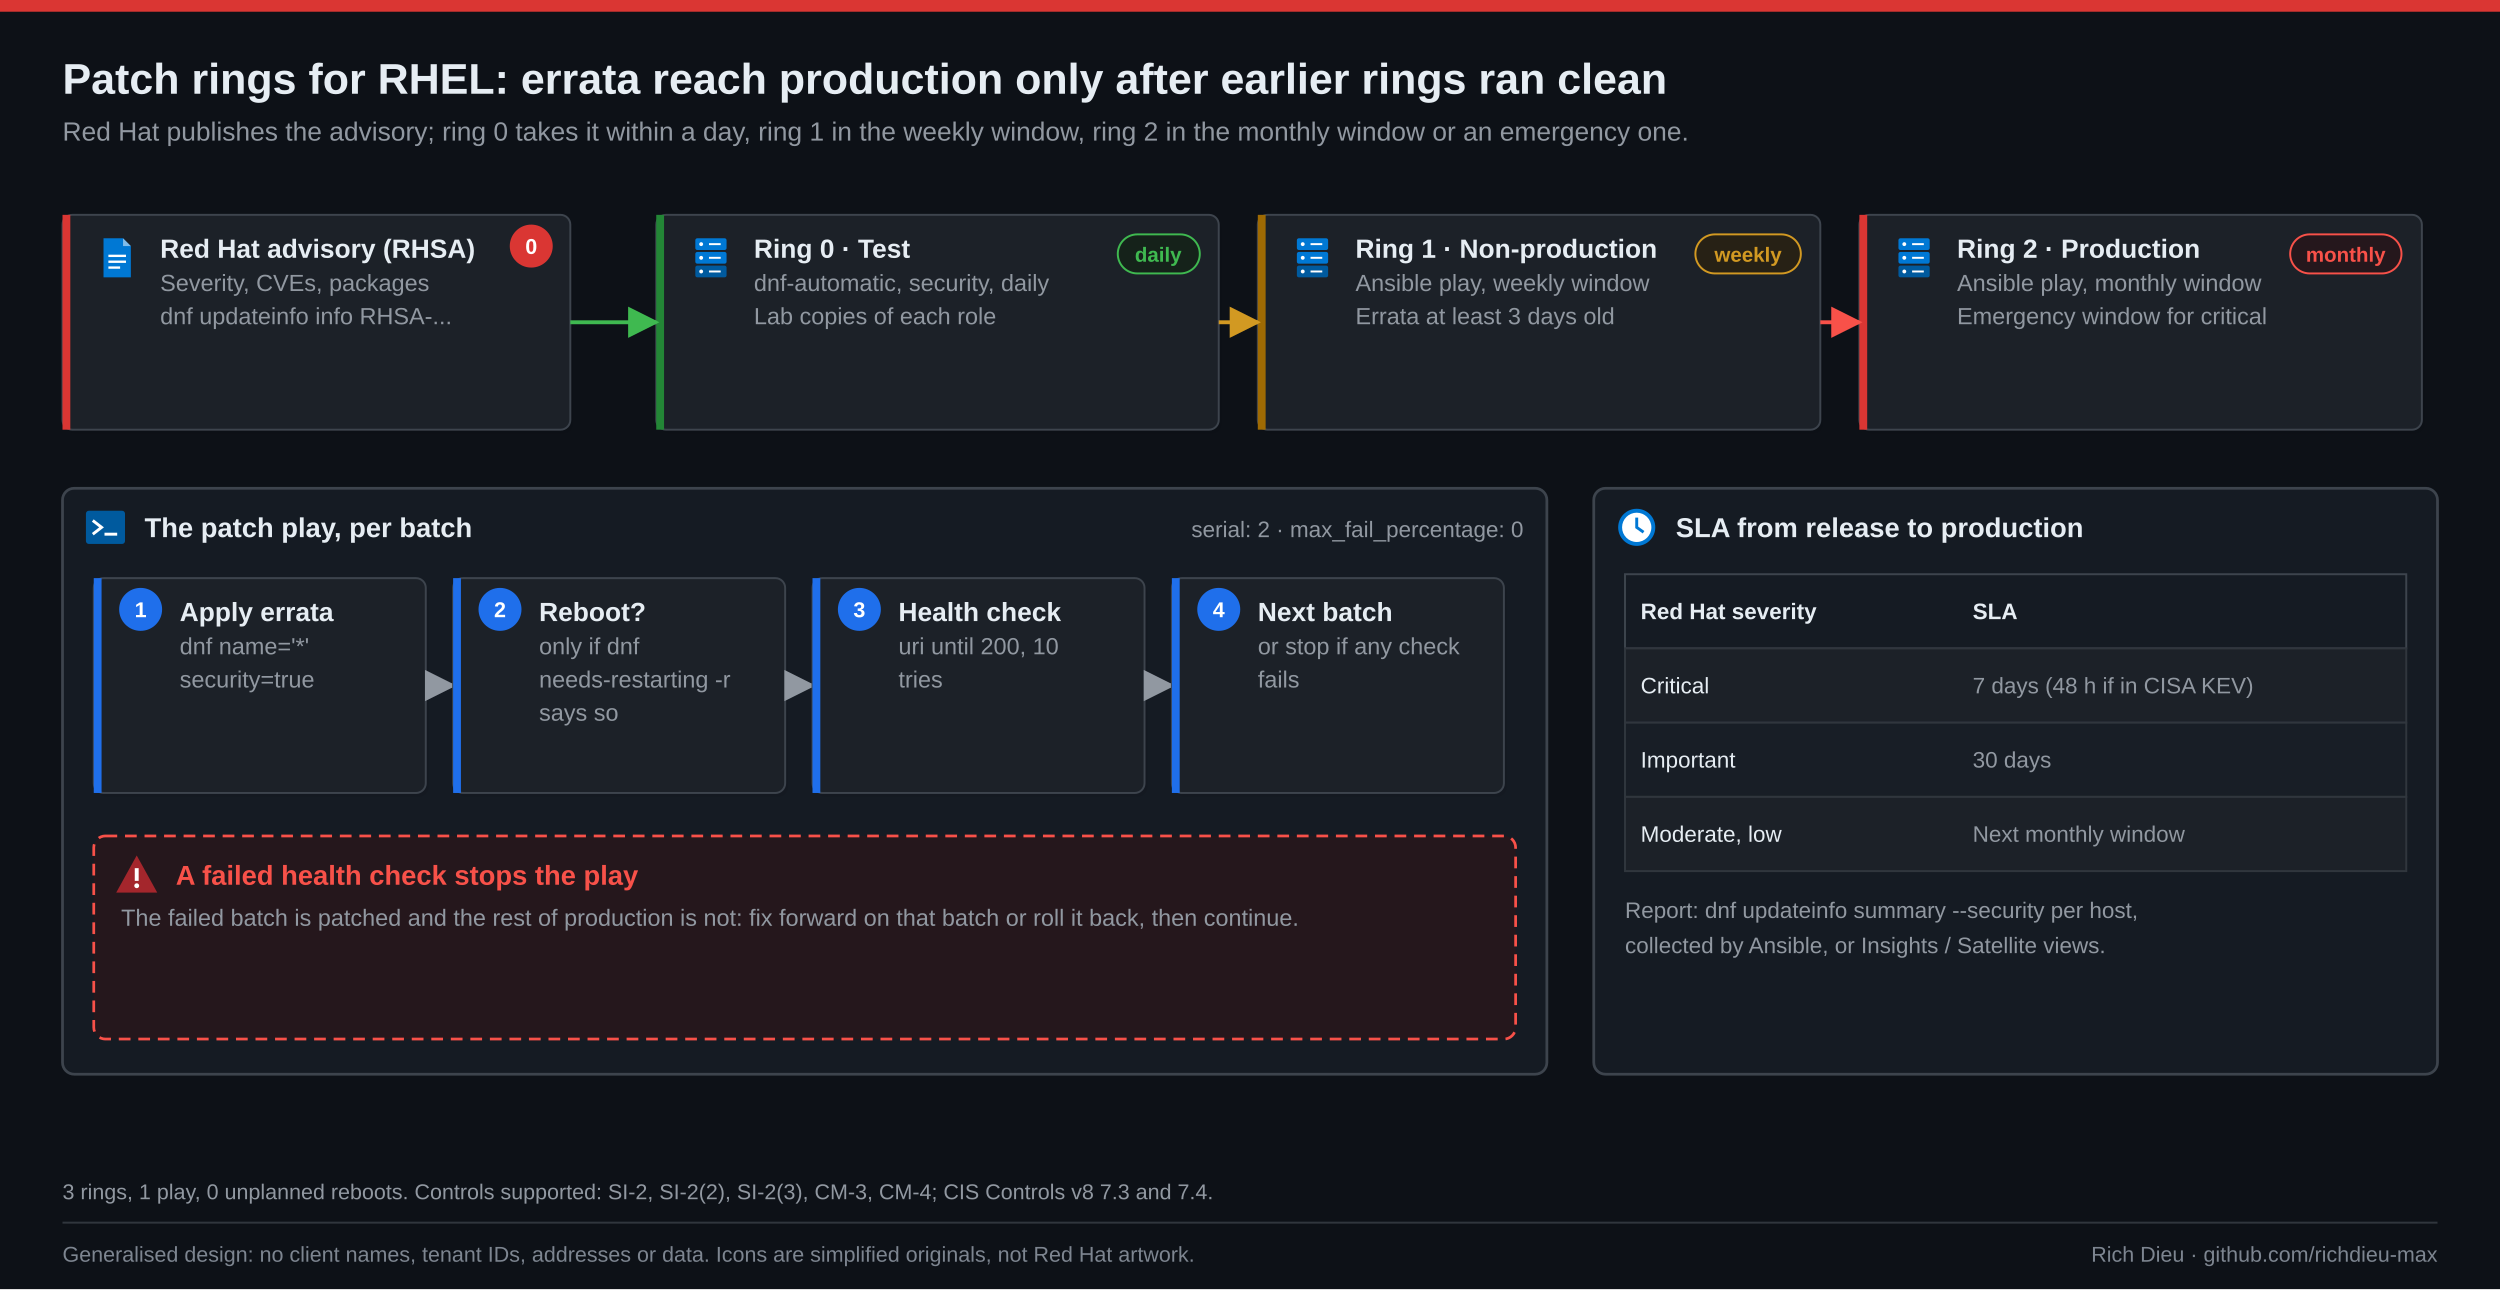
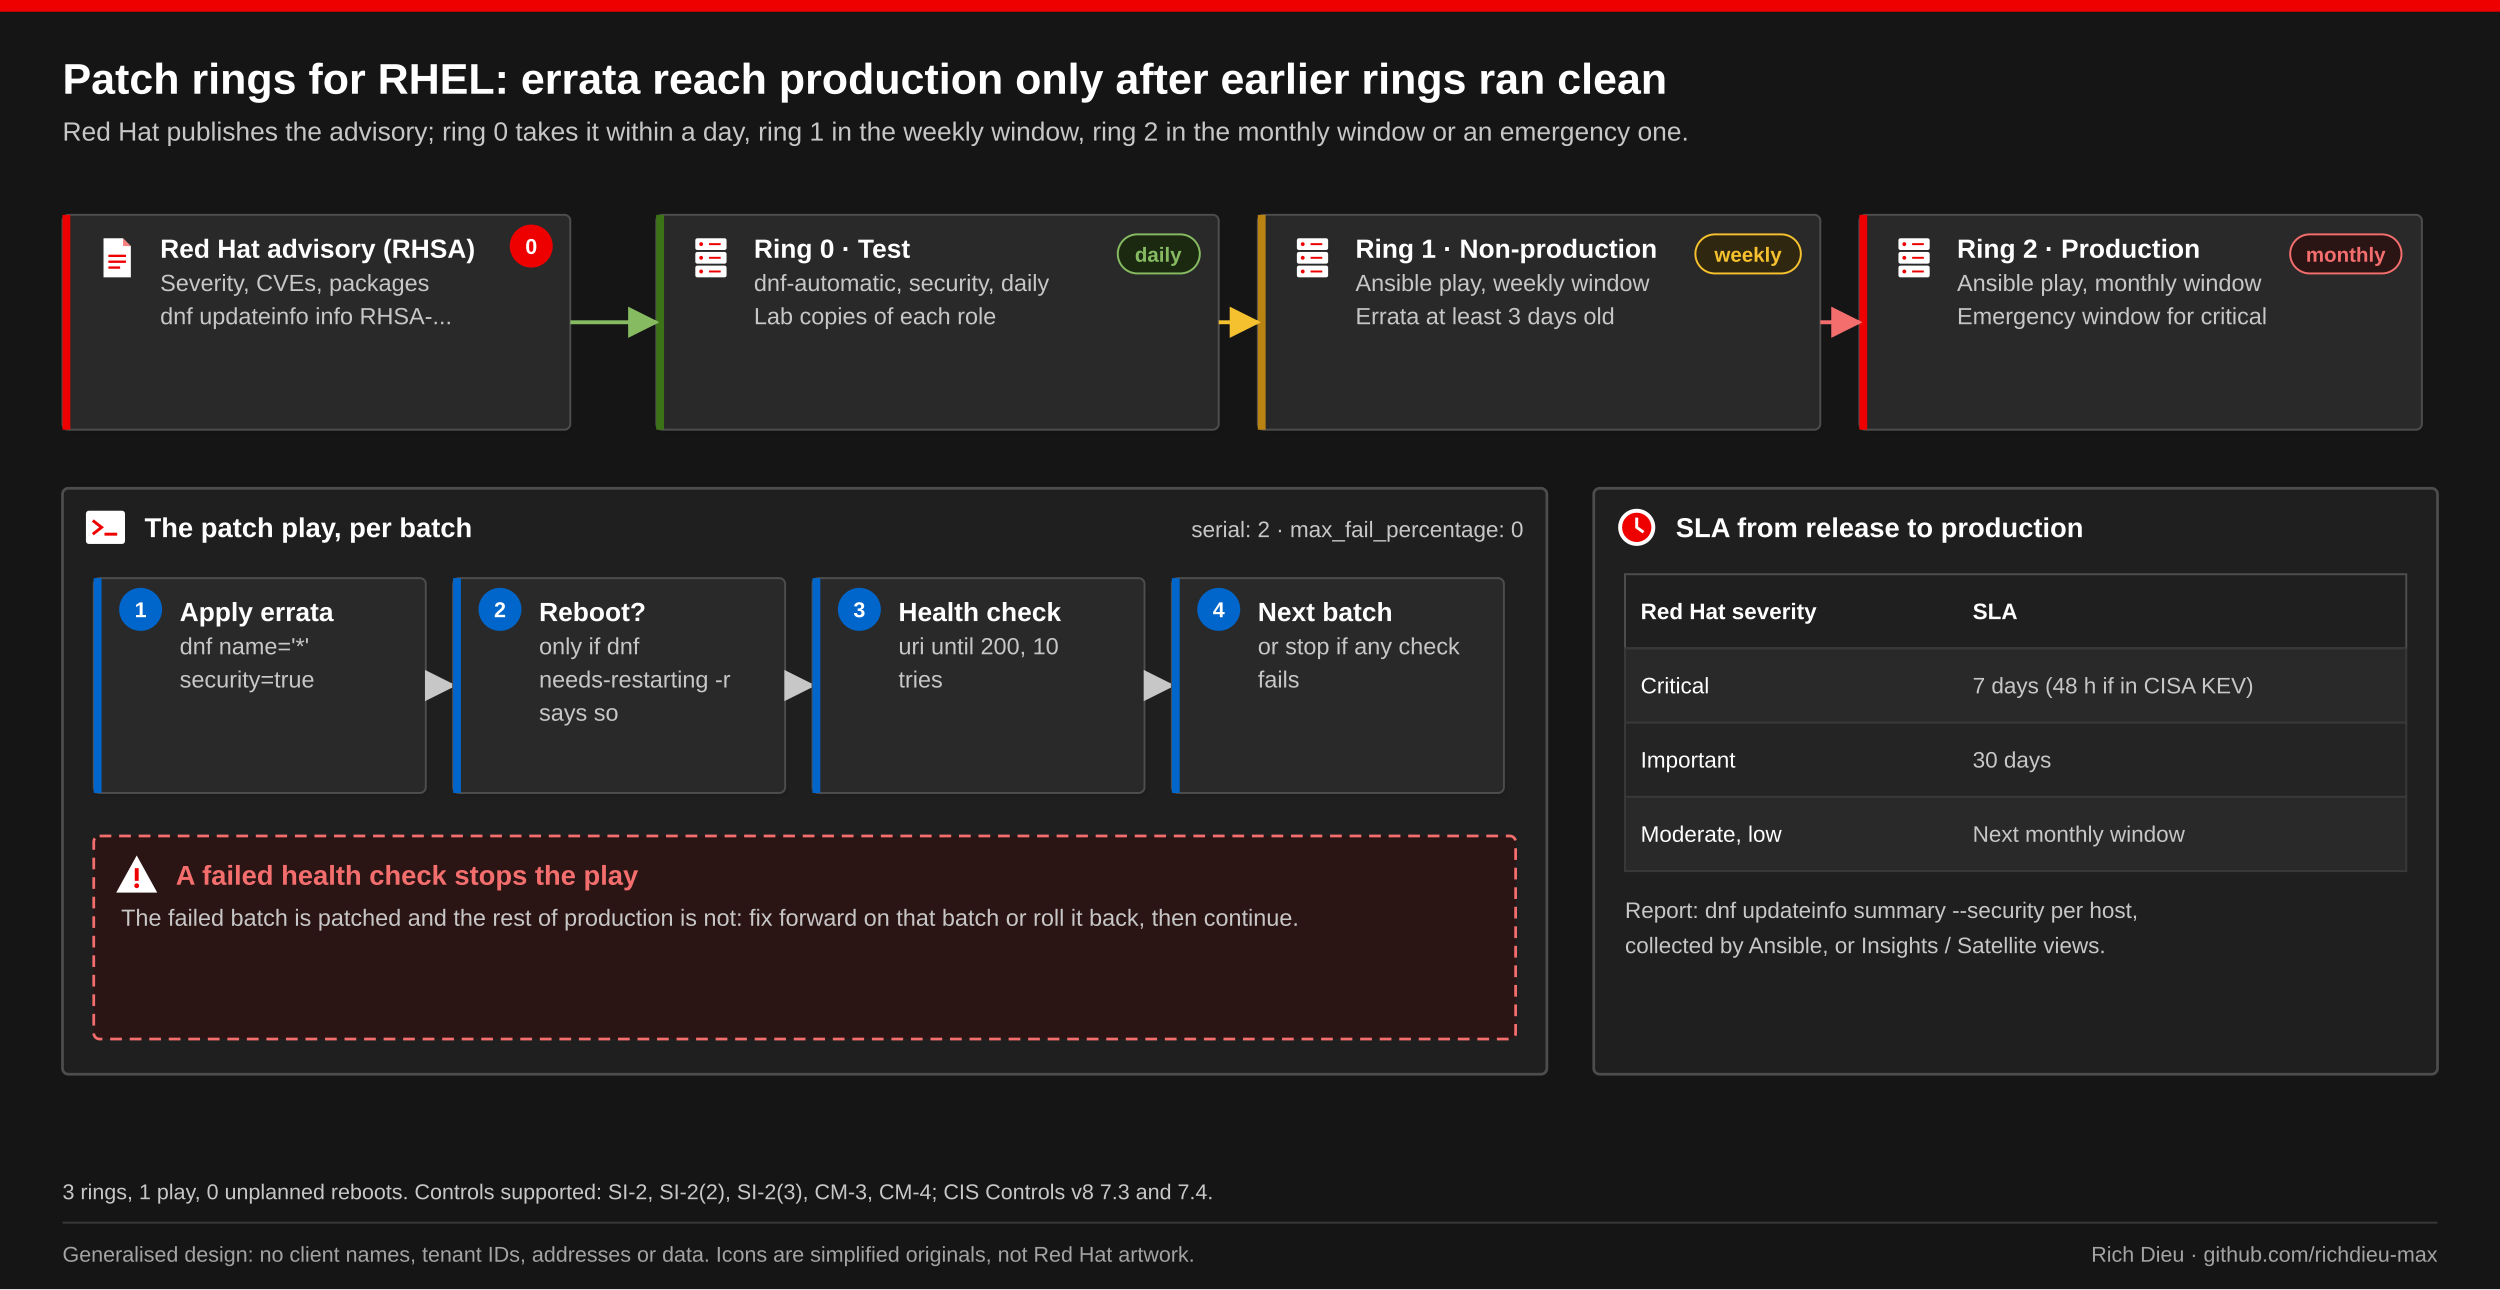
<svg xmlns="http://www.w3.org/2000/svg" viewBox="0 0 1280 660" width="1280" height="660" role="img" aria-label="Patch rings for RHEL: errata reach production only after earlier rings ran clean">
  <defs>
    <marker id="m107C10" viewBox="0 0 10 10" refX="9" refY="5" markerWidth="8" markerHeight="8" orient="auto">
-       <path d="M0,0 L10,5 L0,10 z" fill="#3FB950" />
+       <path d="M0,0 L10,5 L0,10 z" fill="#87BB62" />
    </marker>
    <marker id="mC19C00" viewBox="0 0 10 10" refX="9" refY="5" markerWidth="8" markerHeight="8" orient="auto">
-       <path d="M0,0 L10,5 L0,10 z" fill="#D29922" />
+       <path d="M0,0 L10,5 L0,10 z" fill="#F5C12E" />
    </marker>
    <marker id="mA4262C" viewBox="0 0 10 10" refX="9" refY="5" markerWidth="8" markerHeight="8" orient="auto">
-       <path d="M0,0 L10,5 L0,10 z" fill="#F85149" />
+       <path d="M0,0 L10,5 L0,10 z" fill="#F56E6E" />
    </marker>
    <marker id="m605E5C" viewBox="0 0 10 10" refX="9" refY="5" markerWidth="8" markerHeight="8" orient="auto">
-       <path d="M0,0 L10,5 L0,10 z" fill="#9198A1" />
+       <path d="M0,0 L10,5 L0,10 z" fill="#C7C7C7" />
    </marker>
  </defs>
-   <rect width="1280" height="660" fill="#0D1117" />
-   <rect x="0" y="0" width="1280" height="6" fill="#DA3633" />
-   <text x="32" y="48" font-family="'Segoe UI', 'Segoe UI Web', -apple-system, BlinkMacSystemFont, 'Helvetica Neue', Arial, sans-serif" font-size="22" font-weight="600" fill="#E6EDF3">Patch rings for RHEL: errata reach production only after earlier rings ran clean</text>
-   <text x="32" y="72" font-family="'Segoe UI', 'Segoe UI Web', -apple-system, BlinkMacSystemFont, 'Helvetica Neue', Arial, sans-serif" font-size="13.5" fill="#9198A1">Red Hat publishes the advisory; ring 0 takes it within a day, ring 1 in the weekly window, ring 2 in the monthly window or an emergency one.</text>
-   <rect x="33.5" y="112" width="260" height="110" rx="5" fill="#000" opacity="0.06" />
-   <rect x="32" y="110" width="260" height="110" rx="5" fill="#1C2128" stroke="#3D444D" stroke-width="1" />
-   <rect x="32" y="110" width="4" height="110" rx="0" fill="#DA3633" />
+   <rect width="1280" height="660" fill="#151515" />
+   <rect x="0" y="0" width="1280" height="6" fill="#EE0000" />
+   <text x="32" y="48" font-family="'Red Hat Text', 'Red Hat Display', Overpass, 'Helvetica Neue', Arial, sans-serif" font-size="22" font-weight="600" fill="#FFFFFF">Patch rings for RHEL: errata reach production only after earlier rings ran clean</text>
+   <text x="32" y="72" font-family="'Red Hat Text', 'Red Hat Display', Overpass, 'Helvetica Neue', Arial, sans-serif" font-size="13.5" fill="#C7C7C7">Red Hat publishes the advisory; ring 0 takes it within a day, ring 1 in the weekly window, ring 2 in the monthly window or an emergency one.</text>
+   <rect x="33.5" y="112" width="260" height="110" rx="3" fill="#000" opacity="0.06" />
+   <rect x="32" y="110" width="260" height="110" rx="3" fill="#292929" stroke="#4D4D4D" stroke-width="1" />
+   <rect x="32" y="110" width="4" height="110" rx="0" fill="#EE0000" />
  <g transform="translate(48,120) scale(0.5)">
-     <path d="M10 4 h20 l8 8 v32 h-28 Z" fill="#0078D4" />
-     <path d="M30 4 v8 h8" fill="#fff" opacity=".5" />
-     <path d="M15 22 h18 M15 28 h18 M15 34 h12" stroke="#fff" stroke-width="2.4" />
+     <path d="M10 4 h20 l8 8 v32 h-28 Z" fill="#FFFFFF" />
+     <path d="M30 4 v8 h8" fill="#EE0000" opacity=".5" />
+     <path d="M15 22 h18 M15 28 h18 M15 34 h12" stroke="#EE0000" stroke-width="2.4" />
  </g>
-   <circle cx="272" cy="126" r="11" fill="#DA3633" />
-   <text x="272" y="130" font-family="'Segoe UI', 'Segoe UI Web', -apple-system, BlinkMacSystemFont, 'Helvetica Neue', Arial, sans-serif" font-size="11" font-weight="600" fill="#fff" text-anchor="middle">0</text>
-   <text x="82" y="132" font-family="'Segoe UI', 'Segoe UI Web', -apple-system, BlinkMacSystemFont, 'Helvetica Neue', Arial, sans-serif" font-size="13.5" font-weight="600" fill="#E6EDF3" text-anchor="start">Red Hat advisory (RHSA)</text>
-   <text x="82" y="149" font-family="'Segoe UI', 'Segoe UI Web', -apple-system, BlinkMacSystemFont, 'Helvetica Neue', Arial, sans-serif" font-size="12" font-weight="400" fill="#9198A1" text-anchor="start">Severity, CVEs, packages</text>
-   <text x="82" y="166" font-family="'Segoe UI', 'Segoe UI Web', -apple-system, BlinkMacSystemFont, 'Helvetica Neue', Arial, sans-serif" font-size="12" font-weight="400" fill="#9198A1" text-anchor="start">dnf updateinfo info RHSA-...</text>
-   <rect x="337.5" y="112" width="288" height="110" rx="5" fill="#000" opacity="0.06" />
-   <rect x="336" y="110" width="288" height="110" rx="5" fill="#1C2128" stroke="#3D444D" stroke-width="1" />
-   <rect x="336" y="110" width="4" height="110" rx="0" fill="#238636" />
+   <circle cx="272" cy="126" r="11" fill="#EE0000" />
+   <text x="272" y="130" font-family="'Red Hat Text', 'Red Hat Display', Overpass, 'Helvetica Neue', Arial, sans-serif" font-size="11" font-weight="600" fill="#fff" text-anchor="middle">0</text>
+   <text x="82" y="132" font-family="'Red Hat Text', 'Red Hat Display', Overpass, 'Helvetica Neue', Arial, sans-serif" font-size="13.5" font-weight="600" fill="#FFFFFF" text-anchor="start">Red Hat advisory (RHSA)</text>
+   <text x="82" y="149" font-family="'Red Hat Text', 'Red Hat Display', Overpass, 'Helvetica Neue', Arial, sans-serif" font-size="12" font-weight="400" fill="#C7C7C7" text-anchor="start">Severity, CVEs, packages</text>
+   <text x="82" y="166" font-family="'Red Hat Text', 'Red Hat Display', Overpass, 'Helvetica Neue', Arial, sans-serif" font-size="12" font-weight="400" fill="#C7C7C7" text-anchor="start">dnf updateinfo info RHSA-...</text>
+   <rect x="337.5" y="112" width="288" height="110" rx="3" fill="#000" opacity="0.06" />
+   <rect x="336" y="110" width="288" height="110" rx="3" fill="#292929" stroke="#4D4D4D" stroke-width="1" />
+   <rect x="336" y="110" width="4" height="110" rx="0" fill="#3D7317" />
  <g transform="translate(352,120) scale(0.5)">
-     <rect x="8" y="4" width="32" height="12" rx="2" fill="#0078D4" />
-     <rect x="8" y="18" width="32" height="12" rx="2" fill="#0078D4" />
-     <rect x="8" y="32" width="32" height="12" rx="2" fill="#005A9E" />
-     <circle cx="14" cy="10" r="2" fill="#fff" />
-     <circle cx="14" cy="24" r="2" fill="#fff" />
-     <circle cx="14" cy="38" r="2" fill="#fff" />
-     <path d="M22 10 h12 M22 24 h12 M22 38 h12" stroke="#fff" stroke-width="2" />
+     <rect x="8" y="4" width="32" height="12" rx="2" fill="#FFFFFF" />
+     <rect x="8" y="18" width="32" height="12" rx="2" fill="#FFFFFF" />
+     <rect x="8" y="32" width="32" height="12" rx="2" fill="#FFFFFF" />
+     <circle cx="14" cy="10" r="2" fill="#EE0000" />
+     <circle cx="14" cy="24" r="2" fill="#EE0000" />
+     <circle cx="14" cy="38" r="2" fill="#EE0000" />
+     <path d="M22 10 h12 M22 24 h12 M22 38 h12" stroke="#EE0000" stroke-width="2" />
  </g>
-   <rect x="572.303" y="120" width="42" height="20" rx="10" fill="#15221A" stroke="#3FB950" stroke-width="1" />
-   <text x="593" y="134" font-family="'Segoe UI', 'Segoe UI Web', -apple-system, BlinkMacSystemFont, 'Helvetica Neue', Arial, sans-serif" font-size="10.5" font-weight="600" fill="#3FB950" text-anchor="middle">daily</text>
-   <text x="386" y="132" font-family="'Segoe UI', 'Segoe UI Web', -apple-system, BlinkMacSystemFont, 'Helvetica Neue', Arial, sans-serif" font-size="13.5" font-weight="600" fill="#E6EDF3" text-anchor="start">Ring 0 · Test</text>
-   <text x="386" y="149" font-family="'Segoe UI', 'Segoe UI Web', -apple-system, BlinkMacSystemFont, 'Helvetica Neue', Arial, sans-serif" font-size="12" font-weight="400" fill="#9198A1" text-anchor="start">dnf-automatic, security, daily</text>
-   <text x="386" y="166" font-family="'Segoe UI', 'Segoe UI Web', -apple-system, BlinkMacSystemFont, 'Helvetica Neue', Arial, sans-serif" font-size="12" font-weight="400" fill="#9198A1" text-anchor="start">Lab copies of each role</text>
-   <polyline points="292,165 336,165" fill="none" stroke="#3FB950" stroke-width="2" marker-end="url(#m107C10)" />
-   <rect x="645.5" y="112" width="288" height="110" rx="5" fill="#000" opacity="0.06" />
-   <rect x="644" y="110" width="288" height="110" rx="5" fill="#1C2128" stroke="#3D444D" stroke-width="1" />
-   <rect x="644" y="110" width="4" height="110" rx="0" fill="#9E6A03" />
+   <rect x="572.303" y="120" width="42" height="20" rx="10" fill="#1B2911" stroke="#87BB62" stroke-width="1" />
+   <text x="593" y="134" font-family="'Red Hat Text', 'Red Hat Display', Overpass, 'Helvetica Neue', Arial, sans-serif" font-size="10.5" font-weight="600" fill="#87BB62" text-anchor="middle">daily</text>
+   <text x="386" y="132" font-family="'Red Hat Text', 'Red Hat Display', Overpass, 'Helvetica Neue', Arial, sans-serif" font-size="13.5" font-weight="600" fill="#FFFFFF" text-anchor="start">Ring 0 · Test</text>
+   <text x="386" y="149" font-family="'Red Hat Text', 'Red Hat Display', Overpass, 'Helvetica Neue', Arial, sans-serif" font-size="12" font-weight="400" fill="#C7C7C7" text-anchor="start">dnf-automatic, security, daily</text>
+   <text x="386" y="166" font-family="'Red Hat Text', 'Red Hat Display', Overpass, 'Helvetica Neue', Arial, sans-serif" font-size="12" font-weight="400" fill="#C7C7C7" text-anchor="start">Lab copies of each role</text>
+   <polyline points="292,165 336,165" fill="none" stroke="#87BB62" stroke-width="2" marker-end="url(#m107C10)" />
+   <rect x="645.5" y="112" width="288" height="110" rx="3" fill="#000" opacity="0.06" />
+   <rect x="644" y="110" width="288" height="110" rx="3" fill="#292929" stroke="#4D4D4D" stroke-width="1" />
+   <rect x="644" y="110" width="4" height="110" rx="0" fill="#B98412" />
  <g transform="translate(660,120) scale(0.5)">
-     <rect x="8" y="4" width="32" height="12" rx="2" fill="#0078D4" />
-     <rect x="8" y="18" width="32" height="12" rx="2" fill="#0078D4" />
-     <rect x="8" y="32" width="32" height="12" rx="2" fill="#005A9E" />
-     <circle cx="14" cy="10" r="2" fill="#fff" />
-     <circle cx="14" cy="24" r="2" fill="#fff" />
-     <circle cx="14" cy="38" r="2" fill="#fff" />
-     <path d="M22 10 h12 M22 24 h12 M22 38 h12" stroke="#fff" stroke-width="2" />
+     <rect x="8" y="4" width="32" height="12" rx="2" fill="#FFFFFF" />
+     <rect x="8" y="18" width="32" height="12" rx="2" fill="#FFFFFF" />
+     <rect x="8" y="32" width="32" height="12" rx="2" fill="#FFFFFF" />
+     <circle cx="14" cy="10" r="2" fill="#EE0000" />
+     <circle cx="14" cy="24" r="2" fill="#EE0000" />
+     <circle cx="14" cy="38" r="2" fill="#EE0000" />
+     <path d="M22 10 h12 M22 24 h12 M22 38 h12" stroke="#EE0000" stroke-width="2" />
  </g>
-   <rect x="868.033" y="120" width="54" height="20" rx="10" fill="#272115" stroke="#D29922" stroke-width="1" />
-   <text x="895" y="134" font-family="'Segoe UI', 'Segoe UI Web', -apple-system, BlinkMacSystemFont, 'Helvetica Neue', Arial, sans-serif" font-size="10.5" font-weight="600" fill="#D29922" text-anchor="middle">weekly</text>
-   <text x="694" y="132" font-family="'Segoe UI', 'Segoe UI Web', -apple-system, BlinkMacSystemFont, 'Helvetica Neue', Arial, sans-serif" font-size="13.5" font-weight="600" fill="#E6EDF3" text-anchor="start">Ring 1 · Non-production</text>
-   <text x="694" y="149" font-family="'Segoe UI', 'Segoe UI Web', -apple-system, BlinkMacSystemFont, 'Helvetica Neue', Arial, sans-serif" font-size="12" font-weight="400" fill="#9198A1" text-anchor="start">Ansible play, weekly window</text>
-   <text x="694" y="166" font-family="'Segoe UI', 'Segoe UI Web', -apple-system, BlinkMacSystemFont, 'Helvetica Neue', Arial, sans-serif" font-size="12" font-weight="400" fill="#9198A1" text-anchor="start">Errata at least 3 days old</text>
-   <polyline points="624,165 644,165" fill="none" stroke="#D29922" stroke-width="2" marker-end="url(#mC19C00)" />
-   <rect x="953.5" y="112" width="288" height="110" rx="5" fill="#000" opacity="0.06" />
-   <rect x="952" y="110" width="288" height="110" rx="5" fill="#1C2128" stroke="#3D444D" stroke-width="1" />
-   <rect x="952" y="110" width="4" height="110" rx="0" fill="#DA3633" />
+   <rect x="868.033" y="120" width="54" height="20" rx="10" fill="#302710" stroke="#F5C12E" stroke-width="1" />
+   <text x="895" y="134" font-family="'Red Hat Text', 'Red Hat Display', Overpass, 'Helvetica Neue', Arial, sans-serif" font-size="10.5" font-weight="600" fill="#F5C12E" text-anchor="middle">weekly</text>
+   <text x="694" y="132" font-family="'Red Hat Text', 'Red Hat Display', Overpass, 'Helvetica Neue', Arial, sans-serif" font-size="13.5" font-weight="600" fill="#FFFFFF" text-anchor="start">Ring 1 · Non-production</text>
+   <text x="694" y="149" font-family="'Red Hat Text', 'Red Hat Display', Overpass, 'Helvetica Neue', Arial, sans-serif" font-size="12" font-weight="400" fill="#C7C7C7" text-anchor="start">Ansible play, weekly window</text>
+   <text x="694" y="166" font-family="'Red Hat Text', 'Red Hat Display', Overpass, 'Helvetica Neue', Arial, sans-serif" font-size="12" font-weight="400" fill="#C7C7C7" text-anchor="start">Errata at least 3 days old</text>
+   <polyline points="624,165 644,165" fill="none" stroke="#F5C12E" stroke-width="2" marker-end="url(#mC19C00)" />
+   <rect x="953.5" y="112" width="288" height="110" rx="3" fill="#000" opacity="0.06" />
+   <rect x="952" y="110" width="288" height="110" rx="3" fill="#292929" stroke="#4D4D4D" stroke-width="1" />
+   <rect x="952" y="110" width="4" height="110" rx="0" fill="#EE0000" />
  <g transform="translate(968,120) scale(0.5)">
-     <rect x="8" y="4" width="32" height="12" rx="2" fill="#0078D4" />
-     <rect x="8" y="18" width="32" height="12" rx="2" fill="#0078D4" />
-     <rect x="8" y="32" width="32" height="12" rx="2" fill="#005A9E" />
-     <circle cx="14" cy="10" r="2" fill="#fff" />
-     <circle cx="14" cy="24" r="2" fill="#fff" />
-     <circle cx="14" cy="38" r="2" fill="#fff" />
-     <path d="M22 10 h12 M22 24 h12 M22 38 h12" stroke="#fff" stroke-width="2" />
+     <rect x="8" y="4" width="32" height="12" rx="2" fill="#FFFFFF" />
+     <rect x="8" y="18" width="32" height="12" rx="2" fill="#FFFFFF" />
+     <rect x="8" y="32" width="32" height="12" rx="2" fill="#FFFFFF" />
+     <circle cx="14" cy="10" r="2" fill="#EE0000" />
+     <circle cx="14" cy="24" r="2" fill="#EE0000" />
+     <circle cx="14" cy="38" r="2" fill="#EE0000" />
+     <path d="M22 10 h12 M22 24 h12 M22 38 h12" stroke="#EE0000" stroke-width="2" />
  </g>
-   <rect x="1172.561" y="120" width="57" height="20" rx="10" fill="#25171C" stroke="#F85149" stroke-width="1" />
-   <text x="1201" y="134" font-family="'Segoe UI', 'Segoe UI Web', -apple-system, BlinkMacSystemFont, 'Helvetica Neue', Arial, sans-serif" font-size="10.5" font-weight="600" fill="#F85149" text-anchor="middle">monthly</text>
-   <text x="1002" y="132" font-family="'Segoe UI', 'Segoe UI Web', -apple-system, BlinkMacSystemFont, 'Helvetica Neue', Arial, sans-serif" font-size="13.5" font-weight="600" fill="#E6EDF3" text-anchor="start">Ring 2 · Production</text>
-   <text x="1002" y="149" font-family="'Segoe UI', 'Segoe UI Web', -apple-system, BlinkMacSystemFont, 'Helvetica Neue', Arial, sans-serif" font-size="12" font-weight="400" fill="#9198A1" text-anchor="start">Ansible play, monthly window</text>
-   <text x="1002" y="166" font-family="'Segoe UI', 'Segoe UI Web', -apple-system, BlinkMacSystemFont, 'Helvetica Neue', Arial, sans-serif" font-size="12" font-weight="400" fill="#9198A1" text-anchor="start">Emergency window for critical</text>
-   <polyline points="932,165 952,165" fill="none" stroke="#F85149" stroke-width="2" marker-end="url(#mA4262C)" />
-   <rect x="32" y="250" width="760" height="300" rx="6" fill="#151B23" stroke="#3D444D" stroke-width="1.4" />
+   <rect x="1172.561" y="120" width="57" height="20" rx="10" fill="#2B1414" stroke="#F56E6E" stroke-width="1" />
+   <text x="1201" y="134" font-family="'Red Hat Text', 'Red Hat Display', Overpass, 'Helvetica Neue', Arial, sans-serif" font-size="10.5" font-weight="600" fill="#F56E6E" text-anchor="middle">monthly</text>
+   <text x="1002" y="132" font-family="'Red Hat Text', 'Red Hat Display', Overpass, 'Helvetica Neue', Arial, sans-serif" font-size="13.5" font-weight="600" fill="#FFFFFF" text-anchor="start">Ring 2 · Production</text>
+   <text x="1002" y="149" font-family="'Red Hat Text', 'Red Hat Display', Overpass, 'Helvetica Neue', Arial, sans-serif" font-size="12" font-weight="400" fill="#C7C7C7" text-anchor="start">Ansible play, monthly window</text>
+   <text x="1002" y="166" font-family="'Red Hat Text', 'Red Hat Display', Overpass, 'Helvetica Neue', Arial, sans-serif" font-size="12" font-weight="400" fill="#C7C7C7" text-anchor="start">Emergency window for critical</text>
+   <polyline points="932,165 952,165" fill="none" stroke="#F56E6E" stroke-width="2" marker-end="url(#mA4262C)" />
+   <rect x="32" y="250" width="760" height="300" rx="3" fill="#1F1F1F" stroke="#4D4D4D" stroke-width="1.4" />
  <g transform="translate(42,258) scale(0.5)">
-     <rect x="4" y="7" width="40" height="34" rx="3" fill="#005A9E" />
-     <path d="M11 17 l9 7 -9 7" stroke="#fff" stroke-width="3" fill="none" />
-     <path d="M23 31 h13" stroke="#fff" stroke-width="3" />
+     <rect x="4" y="7" width="40" height="34" rx="3" fill="#FFFFFF" />
+     <path d="M11 17 l9 7 -9 7" stroke="#EE0000" stroke-width="3" fill="none" />
+     <path d="M23 31 h13" stroke="#EE0000" stroke-width="3" />
  </g>
-   <text x="74" y="275" font-family="'Segoe UI', 'Segoe UI Web', -apple-system, BlinkMacSystemFont, 'Helvetica Neue', Arial, sans-serif" font-size="14" font-weight="600" fill="#E6EDF3" text-anchor="start">The patch play, per batch</text>
-   <text x="780" y="275" font-family="'Segoe UI', 'Segoe UI Web', -apple-system, BlinkMacSystemFont, 'Helvetica Neue', Arial, sans-serif" font-size="11.5" font-weight="400" fill="#9198A1" text-anchor="end">serial: 2 · max_fail_percentage: 0</text>
-   <rect x="49.5" y="298" width="170" height="110" rx="5" fill="#000" opacity="0.06" />
-   <rect x="48" y="296" width="170" height="110" rx="5" fill="#1C2128" stroke="#3D444D" stroke-width="1" />
-   <rect x="48" y="296" width="4" height="110" rx="0" fill="#1F6FEB" />
-   <circle cx="72" cy="312" r="11" fill="#1F6FEB" />
-   <text x="72" y="316" font-family="'Segoe UI', 'Segoe UI Web', -apple-system, BlinkMacSystemFont, 'Helvetica Neue', Arial, sans-serif" font-size="11" font-weight="600" fill="#fff" text-anchor="middle">1</text>
-   <text x="92" y="318" font-family="'Segoe UI', 'Segoe UI Web', -apple-system, BlinkMacSystemFont, 'Helvetica Neue', Arial, sans-serif" font-size="13.5" font-weight="600" fill="#E6EDF3" text-anchor="start">Apply errata</text>
-   <text x="92" y="335" font-family="'Segoe UI', 'Segoe UI Web', -apple-system, BlinkMacSystemFont, 'Helvetica Neue', Arial, sans-serif" font-size="12" font-weight="400" fill="#9198A1" text-anchor="start">dnf name='*'</text>
-   <text x="92" y="352" font-family="'Segoe UI', 'Segoe UI Web', -apple-system, BlinkMacSystemFont, 'Helvetica Neue', Arial, sans-serif" font-size="12" font-weight="400" fill="#9198A1" text-anchor="start">security=true</text>
-   <polyline points="218,351 232,351" fill="none" stroke="#9198A1" stroke-width="2" marker-end="url(#m605E5C)" />
-   <rect x="233.5" y="298" width="170" height="110" rx="5" fill="#000" opacity="0.06" />
-   <rect x="232" y="296" width="170" height="110" rx="5" fill="#1C2128" stroke="#3D444D" stroke-width="1" />
-   <rect x="232" y="296" width="4" height="110" rx="0" fill="#1F6FEB" />
-   <circle cx="256" cy="312" r="11" fill="#1F6FEB" />
-   <text x="256" y="316" font-family="'Segoe UI', 'Segoe UI Web', -apple-system, BlinkMacSystemFont, 'Helvetica Neue', Arial, sans-serif" font-size="11" font-weight="600" fill="#fff" text-anchor="middle">2</text>
-   <text x="276" y="318" font-family="'Segoe UI', 'Segoe UI Web', -apple-system, BlinkMacSystemFont, 'Helvetica Neue', Arial, sans-serif" font-size="13.5" font-weight="600" fill="#E6EDF3" text-anchor="start">Reboot?</text>
-   <text x="276" y="335" font-family="'Segoe UI', 'Segoe UI Web', -apple-system, BlinkMacSystemFont, 'Helvetica Neue', Arial, sans-serif" font-size="12" font-weight="400" fill="#9198A1" text-anchor="start">only if dnf</text>
-   <text x="276" y="352" font-family="'Segoe UI', 'Segoe UI Web', -apple-system, BlinkMacSystemFont, 'Helvetica Neue', Arial, sans-serif" font-size="12" font-weight="400" fill="#9198A1" text-anchor="start">needs-restarting -r</text>
-   <text x="276" y="369" font-family="'Segoe UI', 'Segoe UI Web', -apple-system, BlinkMacSystemFont, 'Helvetica Neue', Arial, sans-serif" font-size="12" font-weight="400" fill="#9198A1" text-anchor="start">says so</text>
-   <polyline points="402,351 416,351" fill="none" stroke="#9198A1" stroke-width="2" marker-end="url(#m605E5C)" />
-   <rect x="417.5" y="298" width="170" height="110" rx="5" fill="#000" opacity="0.06" />
-   <rect x="416" y="296" width="170" height="110" rx="5" fill="#1C2128" stroke="#3D444D" stroke-width="1" />
-   <rect x="416" y="296" width="4" height="110" rx="0" fill="#1F6FEB" />
-   <circle cx="440" cy="312" r="11" fill="#1F6FEB" />
-   <text x="440" y="316" font-family="'Segoe UI', 'Segoe UI Web', -apple-system, BlinkMacSystemFont, 'Helvetica Neue', Arial, sans-serif" font-size="11" font-weight="600" fill="#fff" text-anchor="middle">3</text>
-   <text x="460" y="318" font-family="'Segoe UI', 'Segoe UI Web', -apple-system, BlinkMacSystemFont, 'Helvetica Neue', Arial, sans-serif" font-size="13.5" font-weight="600" fill="#E6EDF3" text-anchor="start">Health check</text>
-   <text x="460" y="335" font-family="'Segoe UI', 'Segoe UI Web', -apple-system, BlinkMacSystemFont, 'Helvetica Neue', Arial, sans-serif" font-size="12" font-weight="400" fill="#9198A1" text-anchor="start">uri until 200, 10</text>
-   <text x="460" y="352" font-family="'Segoe UI', 'Segoe UI Web', -apple-system, BlinkMacSystemFont, 'Helvetica Neue', Arial, sans-serif" font-size="12" font-weight="400" fill="#9198A1" text-anchor="start">tries</text>
-   <polyline points="586,351 600,351" fill="none" stroke="#9198A1" stroke-width="2" marker-end="url(#m605E5C)" />
-   <rect x="601.5" y="298" width="170" height="110" rx="5" fill="#000" opacity="0.06" />
-   <rect x="600" y="296" width="170" height="110" rx="5" fill="#1C2128" stroke="#3D444D" stroke-width="1" />
-   <rect x="600" y="296" width="4" height="110" rx="0" fill="#1F6FEB" />
-   <circle cx="624" cy="312" r="11" fill="#1F6FEB" />
-   <text x="624" y="316" font-family="'Segoe UI', 'Segoe UI Web', -apple-system, BlinkMacSystemFont, 'Helvetica Neue', Arial, sans-serif" font-size="11" font-weight="600" fill="#fff" text-anchor="middle">4</text>
-   <text x="644" y="318" font-family="'Segoe UI', 'Segoe UI Web', -apple-system, BlinkMacSystemFont, 'Helvetica Neue', Arial, sans-serif" font-size="13.5" font-weight="600" fill="#E6EDF3" text-anchor="start">Next batch</text>
-   <text x="644" y="335" font-family="'Segoe UI', 'Segoe UI Web', -apple-system, BlinkMacSystemFont, 'Helvetica Neue', Arial, sans-serif" font-size="12" font-weight="400" fill="#9198A1" text-anchor="start">or stop if any check</text>
-   <text x="644" y="352" font-family="'Segoe UI', 'Segoe UI Web', -apple-system, BlinkMacSystemFont, 'Helvetica Neue', Arial, sans-serif" font-size="12" font-weight="400" fill="#9198A1" text-anchor="start">fails</text>
-   <rect x="48" y="428" width="728" height="104" rx="6" fill="#25171C" stroke="#F85149" stroke-width="1.4" stroke-dasharray="6 4" />
+   <text x="74" y="275" font-family="'Red Hat Text', 'Red Hat Display', Overpass, 'Helvetica Neue', Arial, sans-serif" font-size="14" font-weight="600" fill="#FFFFFF" text-anchor="start">The patch play, per batch</text>
+   <text x="780" y="275" font-family="'Red Hat Text', 'Red Hat Display', Overpass, 'Helvetica Neue', Arial, sans-serif" font-size="11.5" font-weight="400" fill="#C7C7C7" text-anchor="end">serial: 2 · max_fail_percentage: 0</text>
+   <rect x="49.5" y="298" width="170" height="110" rx="3" fill="#000" opacity="0.06" />
+   <rect x="48" y="296" width="170" height="110" rx="3" fill="#292929" stroke="#4D4D4D" stroke-width="1" />
+   <rect x="48" y="296" width="4" height="110" rx="0" fill="#0066CC" />
+   <circle cx="72" cy="312" r="11" fill="#0066CC" />
+   <text x="72" y="316" font-family="'Red Hat Text', 'Red Hat Display', Overpass, 'Helvetica Neue', Arial, sans-serif" font-size="11" font-weight="600" fill="#fff" text-anchor="middle">1</text>
+   <text x="92" y="318" font-family="'Red Hat Text', 'Red Hat Display', Overpass, 'Helvetica Neue', Arial, sans-serif" font-size="13.5" font-weight="600" fill="#FFFFFF" text-anchor="start">Apply errata</text>
+   <text x="92" y="335" font-family="'Red Hat Text', 'Red Hat Display', Overpass, 'Helvetica Neue', Arial, sans-serif" font-size="12" font-weight="400" fill="#C7C7C7" text-anchor="start">dnf name='*'</text>
+   <text x="92" y="352" font-family="'Red Hat Text', 'Red Hat Display', Overpass, 'Helvetica Neue', Arial, sans-serif" font-size="12" font-weight="400" fill="#C7C7C7" text-anchor="start">security=true</text>
+   <polyline points="218,351 232,351" fill="none" stroke="#C7C7C7" stroke-width="2" marker-end="url(#m605E5C)" />
+   <rect x="233.5" y="298" width="170" height="110" rx="3" fill="#000" opacity="0.06" />
+   <rect x="232" y="296" width="170" height="110" rx="3" fill="#292929" stroke="#4D4D4D" stroke-width="1" />
+   <rect x="232" y="296" width="4" height="110" rx="0" fill="#0066CC" />
+   <circle cx="256" cy="312" r="11" fill="#0066CC" />
+   <text x="256" y="316" font-family="'Red Hat Text', 'Red Hat Display', Overpass, 'Helvetica Neue', Arial, sans-serif" font-size="11" font-weight="600" fill="#fff" text-anchor="middle">2</text>
+   <text x="276" y="318" font-family="'Red Hat Text', 'Red Hat Display', Overpass, 'Helvetica Neue', Arial, sans-serif" font-size="13.5" font-weight="600" fill="#FFFFFF" text-anchor="start">Reboot?</text>
+   <text x="276" y="335" font-family="'Red Hat Text', 'Red Hat Display', Overpass, 'Helvetica Neue', Arial, sans-serif" font-size="12" font-weight="400" fill="#C7C7C7" text-anchor="start">only if dnf</text>
+   <text x="276" y="352" font-family="'Red Hat Text', 'Red Hat Display', Overpass, 'Helvetica Neue', Arial, sans-serif" font-size="12" font-weight="400" fill="#C7C7C7" text-anchor="start">needs-restarting -r</text>
+   <text x="276" y="369" font-family="'Red Hat Text', 'Red Hat Display', Overpass, 'Helvetica Neue', Arial, sans-serif" font-size="12" font-weight="400" fill="#C7C7C7" text-anchor="start">says so</text>
+   <polyline points="402,351 416,351" fill="none" stroke="#C7C7C7" stroke-width="2" marker-end="url(#m605E5C)" />
+   <rect x="417.5" y="298" width="170" height="110" rx="3" fill="#000" opacity="0.06" />
+   <rect x="416" y="296" width="170" height="110" rx="3" fill="#292929" stroke="#4D4D4D" stroke-width="1" />
+   <rect x="416" y="296" width="4" height="110" rx="0" fill="#0066CC" />
+   <circle cx="440" cy="312" r="11" fill="#0066CC" />
+   <text x="440" y="316" font-family="'Red Hat Text', 'Red Hat Display', Overpass, 'Helvetica Neue', Arial, sans-serif" font-size="11" font-weight="600" fill="#fff" text-anchor="middle">3</text>
+   <text x="460" y="318" font-family="'Red Hat Text', 'Red Hat Display', Overpass, 'Helvetica Neue', Arial, sans-serif" font-size="13.5" font-weight="600" fill="#FFFFFF" text-anchor="start">Health check</text>
+   <text x="460" y="335" font-family="'Red Hat Text', 'Red Hat Display', Overpass, 'Helvetica Neue', Arial, sans-serif" font-size="12" font-weight="400" fill="#C7C7C7" text-anchor="start">uri until 200, 10</text>
+   <text x="460" y="352" font-family="'Red Hat Text', 'Red Hat Display', Overpass, 'Helvetica Neue', Arial, sans-serif" font-size="12" font-weight="400" fill="#C7C7C7" text-anchor="start">tries</text>
+   <polyline points="586,351 600,351" fill="none" stroke="#C7C7C7" stroke-width="2" marker-end="url(#m605E5C)" />
+   <rect x="601.5" y="298" width="170" height="110" rx="3" fill="#000" opacity="0.06" />
+   <rect x="600" y="296" width="170" height="110" rx="3" fill="#292929" stroke="#4D4D4D" stroke-width="1" />
+   <rect x="600" y="296" width="4" height="110" rx="0" fill="#0066CC" />
+   <circle cx="624" cy="312" r="11" fill="#0066CC" />
+   <text x="624" y="316" font-family="'Red Hat Text', 'Red Hat Display', Overpass, 'Helvetica Neue', Arial, sans-serif" font-size="11" font-weight="600" fill="#fff" text-anchor="middle">4</text>
+   <text x="644" y="318" font-family="'Red Hat Text', 'Red Hat Display', Overpass, 'Helvetica Neue', Arial, sans-serif" font-size="13.5" font-weight="600" fill="#FFFFFF" text-anchor="start">Next batch</text>
+   <text x="644" y="335" font-family="'Red Hat Text', 'Red Hat Display', Overpass, 'Helvetica Neue', Arial, sans-serif" font-size="12" font-weight="400" fill="#C7C7C7" text-anchor="start">or stop if any check</text>
+   <text x="644" y="352" font-family="'Red Hat Text', 'Red Hat Display', Overpass, 'Helvetica Neue', Arial, sans-serif" font-size="12" font-weight="400" fill="#C7C7C7" text-anchor="start">fails</text>
+   <rect x="48" y="428" width="728" height="104" rx="3" fill="#2B1414" stroke="#F56E6E" stroke-width="1.4" stroke-dasharray="6 4" />
  <g transform="translate(58,436) scale(0.5)">
-     <path d="M24 4 L45 42 H3 Z" fill="#A4262C" />
-     <rect x="22" y="17" width="4" height="13" fill="#fff" />
-     <circle cx="24" cy="35" r="2.5" fill="#fff" />
+     <path d="M24 4 L45 42 H3 Z" fill="#FFFFFF" />
+     <rect x="22" y="17" width="4" height="13" fill="#EE0000" />
+     <circle cx="24" cy="35" r="2.5" fill="#EE0000" />
  </g>
-   <text x="90" y="453" font-family="'Segoe UI', 'Segoe UI Web', -apple-system, BlinkMacSystemFont, 'Helvetica Neue', Arial, sans-serif" font-size="14" font-weight="600" fill="#F85149" text-anchor="start">A failed health check stops the play</text>
-   <text x="62" y="474" font-family="'Segoe UI', 'Segoe UI Web', -apple-system, BlinkMacSystemFont, 'Helvetica Neue', Arial, sans-serif" font-size="12" font-weight="400" fill="#9198A1" text-anchor="start">The failed batch is patched and the rest of production is not: fix forward on that batch or roll it back, then continue.</text>
-   <rect x="816" y="250" width="432" height="300" rx="6" fill="#151B23" stroke="#3D444D" stroke-width="1.4" />
+   <text x="90" y="453" font-family="'Red Hat Text', 'Red Hat Display', Overpass, 'Helvetica Neue', Arial, sans-serif" font-size="14" font-weight="600" fill="#F56E6E" text-anchor="start">A failed health check stops the play</text>
+   <text x="62" y="474" font-family="'Red Hat Text', 'Red Hat Display', Overpass, 'Helvetica Neue', Arial, sans-serif" font-size="12" font-weight="400" fill="#C7C7C7" text-anchor="start">The failed batch is patched and the rest of production is not: fix forward on that batch or roll it back, then continue.</text>
+   <rect x="816" y="250" width="432" height="300" rx="3" fill="#1F1F1F" stroke="#4D4D4D" stroke-width="1.4" />
  <g transform="translate(826,258) scale(0.5)">
-     <circle cx="24" cy="24" r="19" fill="#0078D4" />
-     <circle cx="24" cy="24" r="15" fill="#fff" />
-     <path d="M24 14 v10 l7 5" stroke="#0078D4" stroke-width="3" fill="none" />
+     <circle cx="24" cy="24" r="19" fill="#FFFFFF" />
+     <circle cx="24" cy="24" r="15" fill="#EE0000" />
+     <path d="M24 14 v10 l7 5" stroke="#FFFFFF" stroke-width="3" fill="none" />
  </g>
-   <text x="858" y="275" font-family="'Segoe UI', 'Segoe UI Web', -apple-system, BlinkMacSystemFont, 'Helvetica Neue', Arial, sans-serif" font-size="14" font-weight="600" fill="#E6EDF3" text-anchor="start">SLA from release to production</text>
-   <rect x="832" y="294" width="400" height="38" fill="#151B23" stroke="#3D444D" stroke-width="1" />
-   <text x="840" y="317.0" font-family="'Segoe UI', 'Segoe UI Web', -apple-system, BlinkMacSystemFont, 'Helvetica Neue', Arial, sans-serif" font-size="11.5" font-weight="600" fill="#E6EDF3" text-anchor="start">Red Hat severity</text>
-   <text x="1010" y="317.0" font-family="'Segoe UI', 'Segoe UI Web', -apple-system, BlinkMacSystemFont, 'Helvetica Neue', Arial, sans-serif" font-size="11.5" font-weight="600" fill="#E6EDF3" text-anchor="start">SLA</text>
-   <rect x="832" y="332" width="400" height="38" fill="#1C2128" stroke="#30363D" stroke-width="1" />
-   <text x="840" y="355.0" font-family="'Segoe UI', 'Segoe UI Web', -apple-system, BlinkMacSystemFont, 'Helvetica Neue', Arial, sans-serif" font-size="11.5" font-weight="400" fill="#E6EDF3" text-anchor="start">Critical</text>
-   <text x="1010" y="355.0" font-family="'Segoe UI', 'Segoe UI Web', -apple-system, BlinkMacSystemFont, 'Helvetica Neue', Arial, sans-serif" font-size="11.5" font-weight="400" fill="#9198A1" text-anchor="start">7 days (48 h if in CISA KEV)</text>
-   <rect x="832" y="370" width="400" height="38" fill="#181E26" stroke="#30363D" stroke-width="1" />
-   <text x="840" y="393.0" font-family="'Segoe UI', 'Segoe UI Web', -apple-system, BlinkMacSystemFont, 'Helvetica Neue', Arial, sans-serif" font-size="11.5" font-weight="400" fill="#E6EDF3" text-anchor="start">Important</text>
-   <text x="1010" y="393.0" font-family="'Segoe UI', 'Segoe UI Web', -apple-system, BlinkMacSystemFont, 'Helvetica Neue', Arial, sans-serif" font-size="11.5" font-weight="400" fill="#9198A1" text-anchor="start">30 days</text>
-   <rect x="832" y="408" width="400" height="38" fill="#1C2128" stroke="#30363D" stroke-width="1" />
-   <text x="840" y="431.0" font-family="'Segoe UI', 'Segoe UI Web', -apple-system, BlinkMacSystemFont, 'Helvetica Neue', Arial, sans-serif" font-size="11.5" font-weight="400" fill="#E6EDF3" text-anchor="start">Moderate, low</text>
-   <text x="1010" y="431.0" font-family="'Segoe UI', 'Segoe UI Web', -apple-system, BlinkMacSystemFont, 'Helvetica Neue', Arial, sans-serif" font-size="11.5" font-weight="400" fill="#9198A1" text-anchor="start">Next monthly window</text>
-   <text x="832" y="470" font-family="'Segoe UI', 'Segoe UI Web', -apple-system, BlinkMacSystemFont, 'Helvetica Neue', Arial, sans-serif" font-size="11.5" font-weight="400" fill="#9198A1" text-anchor="start">Report: dnf updateinfo summary --security per host,</text>
-   <text x="832" y="488" font-family="'Segoe UI', 'Segoe UI Web', -apple-system, BlinkMacSystemFont, 'Helvetica Neue', Arial, sans-serif" font-size="11.5" font-weight="400" fill="#9198A1" text-anchor="start">collected by Ansible, or Insights / Satellite views.</text>
-   <text x="32" y="614" font-family="'Segoe UI', 'Segoe UI Web', -apple-system, BlinkMacSystemFont, 'Helvetica Neue', Arial, sans-serif" font-size="11" font-weight="400" fill="#9198A1" text-anchor="start">3 rings, 1 play, 0 unplanned reboots. Controls supported: SI-2, SI-2(2), SI-2(3), CM-3, CM-4; CIS Controls v8 7.3 and 7.4.</text>
-   <line x1="32" y1="626" x2="1248" y2="626" stroke="#30363D" />
-   <text x="32" y="646" font-family="'Segoe UI', 'Segoe UI Web', -apple-system, BlinkMacSystemFont, 'Helvetica Neue', Arial, sans-serif" font-size="11" fill="#7D8590">Generalised design: no client names, tenant IDs, addresses or data. Icons are simplified originals, not Red Hat artwork.</text>
-   <text x="1248" y="646" font-family="'Segoe UI', 'Segoe UI Web', -apple-system, BlinkMacSystemFont, 'Helvetica Neue', Arial, sans-serif" font-size="11" fill="#7D8590" text-anchor="end">Rich Dieu · github.com/richdieu-max</text>
+   <text x="858" y="275" font-family="'Red Hat Text', 'Red Hat Display', Overpass, 'Helvetica Neue', Arial, sans-serif" font-size="14" font-weight="600" fill="#FFFFFF" text-anchor="start">SLA from release to production</text>
+   <rect x="832" y="294" width="400" height="38" fill="#1F1F1F" stroke="#4D4D4D" stroke-width="1" />
+   <text x="840" y="317.0" font-family="'Red Hat Text', 'Red Hat Display', Overpass, 'Helvetica Neue', Arial, sans-serif" font-size="11.5" font-weight="600" fill="#FFFFFF" text-anchor="start">Red Hat severity</text>
+   <text x="1010" y="317.0" font-family="'Red Hat Text', 'Red Hat Display', Overpass, 'Helvetica Neue', Arial, sans-serif" font-size="11.5" font-weight="600" fill="#FFFFFF" text-anchor="start">SLA</text>
+   <rect x="832" y="332" width="400" height="38" fill="#292929" stroke="#383838" stroke-width="1" />
+   <text x="840" y="355.0" font-family="'Red Hat Text', 'Red Hat Display', Overpass, 'Helvetica Neue', Arial, sans-serif" font-size="11.5" font-weight="400" fill="#FFFFFF" text-anchor="start">Critical</text>
+   <text x="1010" y="355.0" font-family="'Red Hat Text', 'Red Hat Display', Overpass, 'Helvetica Neue', Arial, sans-serif" font-size="11.5" font-weight="400" fill="#C7C7C7" text-anchor="start">7 days (48 h if in CISA KEV)</text>
+   <rect x="832" y="370" width="400" height="38" fill="#242424" stroke="#383838" stroke-width="1" />
+   <text x="840" y="393.0" font-family="'Red Hat Text', 'Red Hat Display', Overpass, 'Helvetica Neue', Arial, sans-serif" font-size="11.5" font-weight="400" fill="#FFFFFF" text-anchor="start">Important</text>
+   <text x="1010" y="393.0" font-family="'Red Hat Text', 'Red Hat Display', Overpass, 'Helvetica Neue', Arial, sans-serif" font-size="11.5" font-weight="400" fill="#C7C7C7" text-anchor="start">30 days</text>
+   <rect x="832" y="408" width="400" height="38" fill="#292929" stroke="#383838" stroke-width="1" />
+   <text x="840" y="431.0" font-family="'Red Hat Text', 'Red Hat Display', Overpass, 'Helvetica Neue', Arial, sans-serif" font-size="11.5" font-weight="400" fill="#FFFFFF" text-anchor="start">Moderate, low</text>
+   <text x="1010" y="431.0" font-family="'Red Hat Text', 'Red Hat Display', Overpass, 'Helvetica Neue', Arial, sans-serif" font-size="11.5" font-weight="400" fill="#C7C7C7" text-anchor="start">Next monthly window</text>
+   <text x="832" y="470" font-family="'Red Hat Text', 'Red Hat Display', Overpass, 'Helvetica Neue', Arial, sans-serif" font-size="11.5" font-weight="400" fill="#C7C7C7" text-anchor="start">Report: dnf updateinfo summary --security per host,</text>
+   <text x="832" y="488" font-family="'Red Hat Text', 'Red Hat Display', Overpass, 'Helvetica Neue', Arial, sans-serif" font-size="11.5" font-weight="400" fill="#C7C7C7" text-anchor="start">collected by Ansible, or Insights / Satellite views.</text>
+   <text x="32" y="614" font-family="'Red Hat Text', 'Red Hat Display', Overpass, 'Helvetica Neue', Arial, sans-serif" font-size="11" font-weight="400" fill="#C7C7C7" text-anchor="start">3 rings, 1 play, 0 unplanned reboots. Controls supported: SI-2, SI-2(2), SI-2(3), CM-3, CM-4; CIS Controls v8 7.3 and 7.4.</text>
+   <line x1="32" y1="626" x2="1248" y2="626" stroke="#383838" />
+   <text x="32" y="646" font-family="'Red Hat Text', 'Red Hat Display', Overpass, 'Helvetica Neue', Arial, sans-serif" font-size="11" fill="#A3A3A3">Generalised design: no client names, tenant IDs, addresses or data. Icons are simplified originals, not Red Hat artwork.</text>
+   <text x="1248" y="646" font-family="'Red Hat Text', 'Red Hat Display', Overpass, 'Helvetica Neue', Arial, sans-serif" font-size="11" fill="#A3A3A3" text-anchor="end">Rich Dieu · github.com/richdieu-max</text>
</svg>
